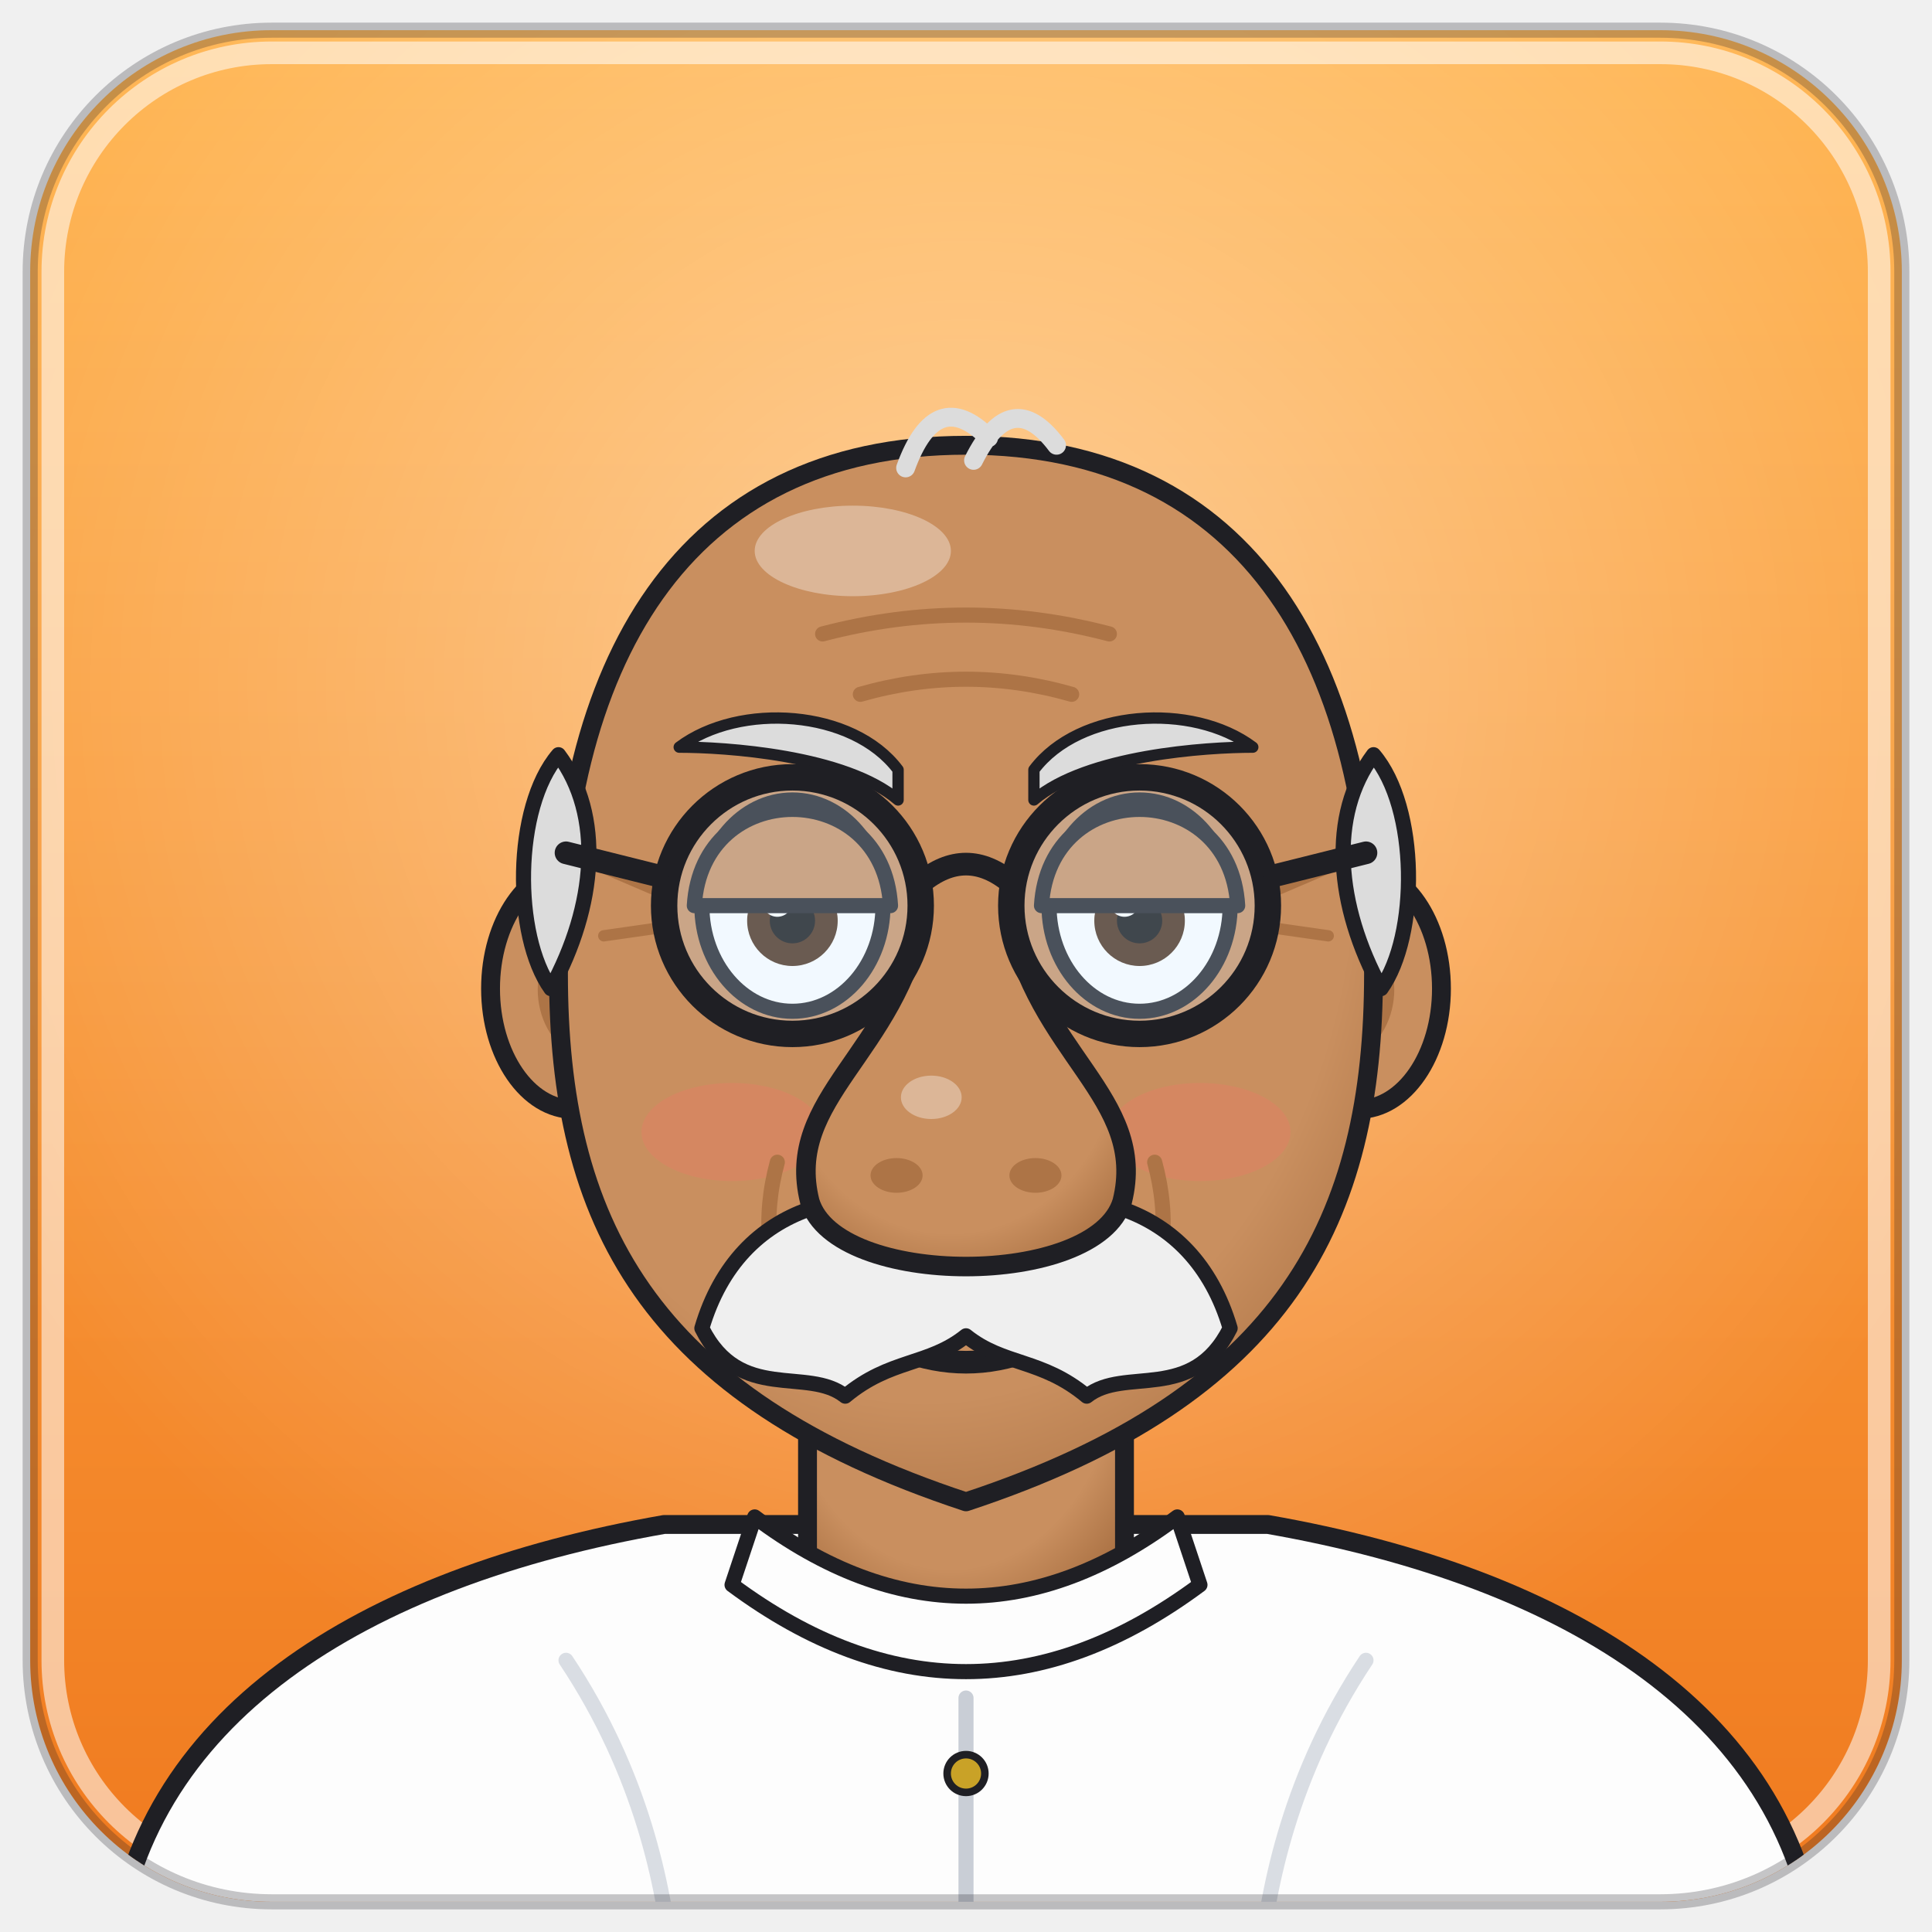
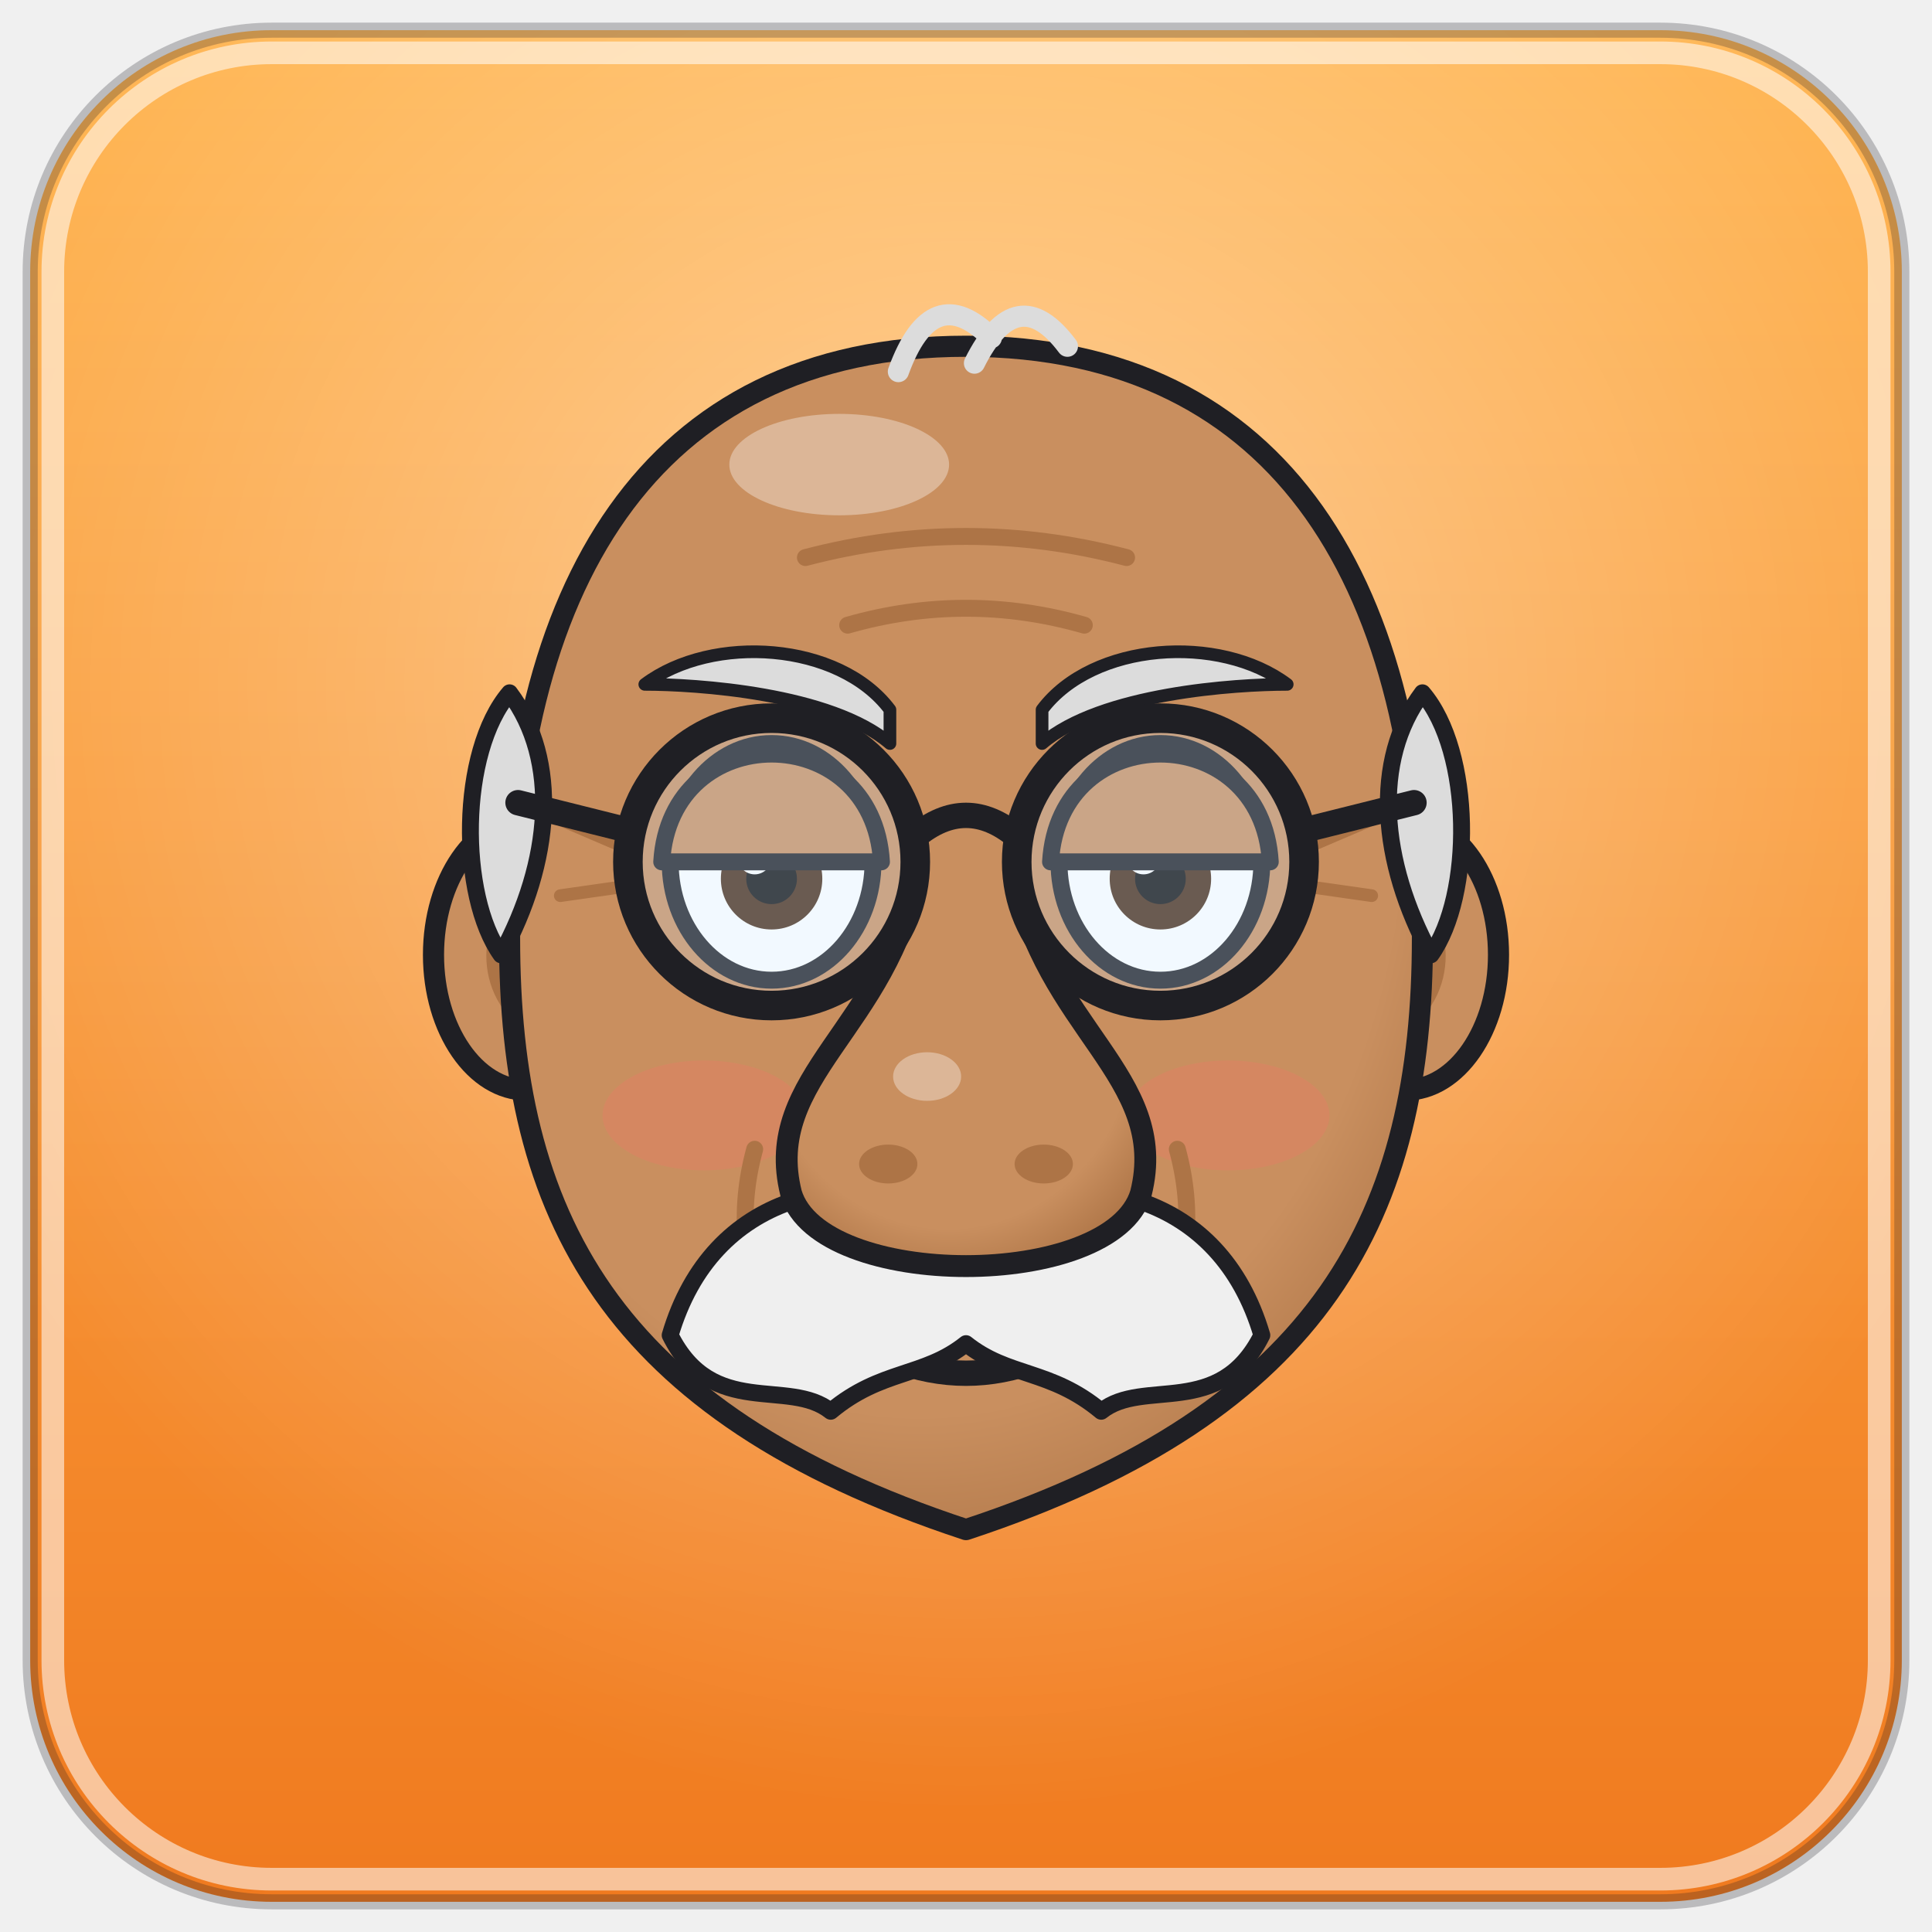
<svg xmlns="http://www.w3.org/2000/svg" viewBox="0 0 512 512" width="512" height="512">
  <defs>
    <clipPath id="carda21">
      <rect x="8" y="8" width="496" height="496" rx="64" />
    </clipPath>
  </defs>
  <g clip-path="url(#carda21)">
    <defs>
      <linearGradient id="bga21" x1="0" y1="0" x2="0" y2="1">
        <stop offset="0" stop-color="#ffb44f" />
        <stop offset="1" stop-color="#f07a1f" />
      </linearGradient>
      <radialGradient id="glowa21" cx="0.5" cy="0.35" r="0.6">
        <stop offset="0" stop-color="#fff" stop-opacity="0.45" />
        <stop offset="1" stop-color="#fff" stop-opacity="0" />
      </radialGradient>
      <radialGradient id="skina21" cx="0.45" cy="0.38" r="0.7">
        <stop offset="0" stop-color="#c98f5f" />
        <stop offset="0.75" stop-color="#c98f5f" />
        <stop offset="1" stop-color="#ad7446" />
      </radialGradient>
      <pattern id="shma21" width="26" height="26" patternUnits="userSpaceOnUse" patternTransform="rotate(45 256 256)">
        <rect width="26" height="26" fill="#fbfbfb" />
        <rect x="2" y="2" width="9" height="9" fill="#d42b2b" />
        <rect x="15" y="15" width="9" height="9" fill="#d42b2b" />
        <rect x="15" y="4" width="5" height="5" fill="#d42b2b" opacity="0.55" />
        <rect x="4" y="15" width="5" height="5" fill="#d42b2b" opacity="0.55" />
      </pattern>
      <pattern id="knita21" width="14" height="14" patternUnits="userSpaceOnUse">
        <rect width="14" height="14" fill="#ffffff" />
        <circle cx="7" cy="7" r="2.6" fill="#d9dde3" />
      </pattern>
      <pattern id="kummaa21" width="30" height="30" patternUnits="userSpaceOnUse">
        <rect width="30" height="30" fill="#f7f3e8" />
        <path d="M15 3 L27 15 L15 27 L3 15 Z" fill="none" stroke="#1d7a5f" stroke-width="3" />
        <circle cx="15" cy="15" r="3.5" fill="#d6372f" />
      </pattern>
      <linearGradient id="lensa21" x1="0" y1="0" x2="0" y2="1">
        <stop offset="0" stop-color="#2b2b33" />
        <stop offset="1" stop-color="#5d6170" />
      </linearGradient>
      <linearGradient id="rainbowa21" x1="0" y1="0" x2="1" y2="1">
        <stop offset="0" stop-color="#29d39a" />
        <stop offset="0.5" stop-color="#3b8cff" />
        <stop offset="1" stop-color="#b84dff" />
      </linearGradient>
    </defs>
    <rect x="8" y="8" width="496" height="496" rx="64" fill="url(#bga21)" />
    <rect x="8" y="8" width="496" height="496" rx="64" fill="url(#glowa21)" />
    <rect x="14" y="14" width="484" height="484" rx="58" fill="none" stroke="#ffffff" stroke-opacity="0.55" stroke-width="6" />
-     <path d="M30,520 C36,455 96,418 176,404 L336,404 C416,418 476,455 482,520 Z" fill="#fdfdfd" stroke="#1f1f24" stroke-width="5" stroke-linejoin="round" stroke-linecap="round" />
-     <path d="M150,440 C170,470 176,500 178,520" fill="none" stroke="#d9dde3" stroke-width="4" stroke-linecap="round" stroke-linejoin="round" />
-     <path d="M362,440 C342,470 336,500 334,520" fill="none" stroke="#d9dde3" stroke-width="4" stroke-linecap="round" stroke-linejoin="round" />
-     <path d="M214,320 L214,412 Q256,440 298,412 L298,320 Z" fill="url(#skina21)" stroke="#1f1f24" stroke-width="5" stroke-linejoin="round" stroke-linecap="round" />
-     <path d="M214,350 Q256,395 298,350 L298,330 L214,330 Z" fill="#ad7446" opacity="0.8" />
-     <path d="M200,402 Q256,444 312,402 L318,420 Q256,466 194,420 Z" fill="#fdfdfd" stroke="#1f1f24" stroke-width="4" stroke-linejoin="round" stroke-linecap="round" />
-     <path d="M256,450 L256,520" fill="none" stroke="#c9ced6" stroke-width="4" stroke-linecap="round" stroke-linejoin="round" />
-     <circle cx="256" cy="470" r="5" fill="#c9a227" stroke="#1f1f24" stroke-width="2" />
-     <ellipse cx="152" cy="262" rx="22" ry="32" fill="#c98f5f" stroke="#1f1f24" stroke-width="5" />
-     <path d="M154,248 C142,252 142,272 154,278" fill="none" stroke="#ad7446" stroke-width="5" stroke-linecap="round" stroke-linejoin="round" />
-     <ellipse cx="360" cy="262" rx="22" ry="32" fill="#c98f5f" stroke="#1f1f24" stroke-width="5" />
-     <path d="M358,248 C370,252 370,272 358,278" fill="none" stroke="#ad7446" stroke-width="5" stroke-linecap="round" stroke-linejoin="round" />
-     <path d="M256,118 C331.6,118 364,176 364,258 C364,323 340.96,370 256,398 C171.04,370 148,323 148,258 C148,176 180.4,118 256,118 Z" fill="url(#skina21)" stroke="#1f1f24" stroke-width="5" stroke-linejoin="round" stroke-linecap="round" />
-     <ellipse cx="194" cy="300" rx="24" ry="13" fill="#ff6b6b" opacity="0.22" />
-     <ellipse cx="318" cy="300" rx="24" ry="13" fill="#ff6b6b" opacity="0.22" />
-     <path d="M218,168 Q256,158 294,168" fill="none" stroke="#ad7446" stroke-width="4" stroke-linecap="round" stroke-linejoin="round" />
-     <path d="M228,184 Q256,176 284,184" fill="none" stroke="#ad7446" stroke-width="4" stroke-linecap="round" stroke-linejoin="round" />
-     <path d="M174,236 L160,230" fill="none" stroke="#ad7446" stroke-width="3" stroke-linecap="round" stroke-linejoin="round" />
-     <path d="M174,246 L160,248" fill="none" stroke="#ad7446" stroke-width="3" stroke-linecap="round" stroke-linejoin="round" />
-     <path d="M338,236 L352,230" fill="none" stroke="#ad7446" stroke-width="3" stroke-linecap="round" stroke-linejoin="round" />
-     <path d="M338,246 L352,248" fill="none" stroke="#ad7446" stroke-width="3" stroke-linecap="round" stroke-linejoin="round" />
-     <path d="M206,308 Q200,330 210,350" fill="none" stroke="#ad7446" stroke-width="4" stroke-linecap="round" stroke-linejoin="round" />
-     <path d="M306,308 Q312,330 302,350" fill="none" stroke="#ad7446" stroke-width="4" stroke-linecap="round" stroke-linejoin="round" />
-     <path d="M222,348 Q256,374 290,348" fill="none" stroke="#1f1f24" stroke-width="6" stroke-linecap="round" stroke-linejoin="round" />
-     <path d="M216,344 L224,352" fill="none" stroke="#1f1f24" stroke-width="4" stroke-linecap="round" stroke-linejoin="round" />
-     <path d="M296,344 L288,352" fill="none" stroke="#1f1f24" stroke-width="4" stroke-linecap="round" stroke-linejoin="round" />
-     <path d="M256,322 C228,312 196,318 186,352 C196,372 214,362 224,370 C236,360 246,362 256,354 C266,362 276,360 288,370 C298,362 316,372 326,352 C316,318 284,312 256,322 Z" fill="#efefef" stroke="#1f1f24" stroke-width="4" stroke-linejoin="round" stroke-linecap="round" />
-     <g transform="translate(256 300) scale(1.15) translate(-256 -300)">
-       <path d="M246,250 C240,282 214,292 220,316 C226,336 286,336 292,316 C298,292 272,282 266,250" fill="url(#skina21)" stroke="#1f1f24" stroke-width="4.5" stroke-linejoin="round" stroke-linecap="round" />
-       <ellipse cx="240" cy="310" rx="6" ry="4" fill="#ad7446" />
-       <ellipse cx="272" cy="310" rx="6" ry="4" fill="#ad7446" />
-       <ellipse cx="248" cy="292" rx="7" ry="5" fill="#fff" opacity="0.35" />
+     <g transform="translate(256 262) scale(1.12) translate(-256 -270)">
+       <ellipse cx="152" cy="262" rx="22" ry="32" fill="#c98f5f" stroke="#1f1f24" stroke-width="5" />
+       <path d="M154,248 C142,252 142,272 154,278" fill="none" stroke="#ad7446" stroke-width="5" stroke-linecap="round" stroke-linejoin="round" />
+       <ellipse cx="360" cy="262" rx="22" ry="32" fill="#c98f5f" stroke="#1f1f24" stroke-width="5" />
+       <path d="M358,248 C370,252 370,272 358,278" fill="none" stroke="#ad7446" stroke-width="5" stroke-linecap="round" stroke-linejoin="round" />
+       <path d="M256,118 C331.6,118 364,176 364,258 C364,323 340.96,370 256,398 C171.04,370 148,323 148,258 C148,176 180.4,118 256,118 Z" fill="url(#skina21)" stroke="#1f1f24" stroke-width="5" stroke-linejoin="round" stroke-linecap="round" />
+       <ellipse cx="194" cy="300" rx="24" ry="13" fill="#ff6b6b" opacity="0.22" />
+       <ellipse cx="318" cy="300" rx="24" ry="13" fill="#ff6b6b" opacity="0.22" />
+       <path d="M218,168 Q256,158 294,168" fill="none" stroke="#ad7446" stroke-width="4" stroke-linecap="round" stroke-linejoin="round" />
+       <path d="M228,184 Q256,176 284,184" fill="none" stroke="#ad7446" stroke-width="4" stroke-linecap="round" stroke-linejoin="round" />
+       <path d="M174,236 L160,230" fill="none" stroke="#ad7446" stroke-width="3" stroke-linecap="round" stroke-linejoin="round" />
+       <path d="M174,246 L160,248" fill="none" stroke="#ad7446" stroke-width="3" stroke-linecap="round" stroke-linejoin="round" />
+       <path d="M338,236 L352,230" fill="none" stroke="#ad7446" stroke-width="3" stroke-linecap="round" stroke-linejoin="round" />
+       <path d="M338,246 L352,248" fill="none" stroke="#ad7446" stroke-width="3" stroke-linecap="round" stroke-linejoin="round" />
+       <path d="M206,308 Q200,330 210,350" fill="none" stroke="#ad7446" stroke-width="4" stroke-linecap="round" stroke-linejoin="round" />
+       <path d="M306,308 Q312,330 302,350" fill="none" stroke="#ad7446" stroke-width="4" stroke-linecap="round" stroke-linejoin="round" />
+       <path d="M222,348 Q256,374 290,348" fill="none" stroke="#1f1f24" stroke-width="6" stroke-linecap="round" stroke-linejoin="round" />
+       <path d="M216,344 L224,352" fill="none" stroke="#1f1f24" stroke-width="4" stroke-linecap="round" stroke-linejoin="round" />
+       <path d="M296,344 L288,352" fill="none" stroke="#1f1f24" stroke-width="4" stroke-linecap="round" stroke-linejoin="round" />
+       <path d="M256,322 C228,312 196,318 186,352 C196,372 214,362 224,370 C236,360 246,362 256,354 C266,362 276,360 288,370 C298,362 316,372 326,352 C316,318 284,312 256,322 Z" fill="#efefef" stroke="#1f1f24" stroke-width="4" stroke-linejoin="round" stroke-linecap="round" />
+       <g transform="translate(256 300) scale(1.15) translate(-256 -300)">
+         <path d="M246,250 C240,282 214,292 220,316 C226,336 286,336 292,316 C298,292 272,282 266,250" fill="url(#skina21)" stroke="#1f1f24" stroke-width="4.5" stroke-linejoin="round" stroke-linecap="round" />
+         <ellipse cx="240" cy="310" rx="6" ry="4" fill="#ad7446" />
+         <ellipse cx="272" cy="310" rx="6" ry="4" fill="#ad7446" />
+         <ellipse cx="248" cy="292" rx="7" ry="5" fill="#fff" opacity="0.35" />
+       </g>
+       <ellipse cx="210" cy="240" rx="24" ry="28" fill="#ffffff" stroke="#1f1f24" stroke-width="4" />
+       <circle cx="210" cy="244" r="12" fill="#4a2c17" />
+       <circle cx="210" cy="244" r="6.0" fill="#111" />
+       <circle cx="206" cy="239" r="3.96" fill="#fff" />
+       <path d="M184,240 C186,206 234,206 236,240 Z" fill="#c98f5f" stroke="#1f1f24" stroke-width="4" stroke-linejoin="round" stroke-linecap="round" />
+       <ellipse cx="302" cy="240" rx="24" ry="28" fill="#ffffff" stroke="#1f1f24" stroke-width="4" />
+       <circle cx="302" cy="244" r="12" fill="#4a2c17" />
+       <circle cx="302" cy="244" r="6.0" fill="#111" />
+       <circle cx="298" cy="239" r="3.96" fill="#fff" />
+       <path d="M276,240 C278,206 326,206 328,240 Z" fill="#c98f5f" stroke="#1f1f24" stroke-width="4" stroke-linejoin="round" stroke-linecap="round" />
+       <path d="M238,204 C226,188 196,186 180,198 C192,198 224,200 238,212 Z" fill="#dcdcdc" stroke="#1f1f24" stroke-width="3" stroke-linejoin="round" stroke-linecap="round" />
+       <path d="M274,204 C286,188 316,186 332,198 C320,198 288,200 274,212 Z" fill="#dcdcdc" stroke="#1f1f24" stroke-width="3" stroke-linejoin="round" stroke-linecap="round" />
+       <path d="M148,200 C136,214 136,248 146,262 C158,240 160,216 148,200 Z" fill="#dcdcdc" stroke="#1f1f24" stroke-width="4" stroke-linejoin="round" stroke-linecap="round" />
+       <path d="M364,200 C376,214 376,248 366,262 C354,240 352,216 364,200 Z" fill="#dcdcdc" stroke="#1f1f24" stroke-width="4" stroke-linejoin="round" stroke-linecap="round" />
+       <ellipse cx="226" cy="146" rx="26" ry="12" fill="#fff" opacity="0.35" />
+       <path d="M240,124 q8,-22 22,-8 M258,122 q10,-20 22,-4" fill="none" stroke="#dcdcdc" stroke-width="5" stroke-linecap="round" stroke-linejoin="round" />
+       <circle cx="210" cy="240" r="34" fill="#cfe8ff" fill-opacity="0.25" stroke="#1f1f24" stroke-width="7" />
+       <circle cx="302" cy="240" r="34" fill="#cfe8ff" fill-opacity="0.25" stroke="#1f1f24" stroke-width="7" />
+       <path d="M244,234 Q256,224 268,234" fill="none" stroke="#1f1f24" stroke-width="6" stroke-linecap="round" stroke-linejoin="round" />
+       <path d="M174,232 L150,226" fill="none" stroke="#1f1f24" stroke-width="6" stroke-linecap="round" stroke-linejoin="round" />
+       <path d="M338,232 L362,226" fill="none" stroke="#1f1f24" stroke-width="6" stroke-linecap="round" stroke-linejoin="round" />
    </g>
-     <ellipse cx="210" cy="240" rx="24" ry="28" fill="#ffffff" stroke="#1f1f24" stroke-width="4" />
-     <circle cx="210" cy="244" r="12" fill="#4a2c17" />
-     <circle cx="210" cy="244" r="6.0" fill="#111" />
-     <circle cx="206" cy="239" r="3.96" fill="#fff" />
-     <path d="M184,240 C186,206 234,206 236,240 Z" fill="#c98f5f" stroke="#1f1f24" stroke-width="4" stroke-linejoin="round" stroke-linecap="round" />
-     <ellipse cx="302" cy="240" rx="24" ry="28" fill="#ffffff" stroke="#1f1f24" stroke-width="4" />
-     <circle cx="302" cy="244" r="12" fill="#4a2c17" />
-     <circle cx="302" cy="244" r="6.0" fill="#111" />
-     <circle cx="298" cy="239" r="3.96" fill="#fff" />
-     <path d="M276,240 C278,206 326,206 328,240 Z" fill="#c98f5f" stroke="#1f1f24" stroke-width="4" stroke-linejoin="round" stroke-linecap="round" />
-     <path d="M238,204 C226,188 196,186 180,198 C192,198 224,200 238,212 Z" fill="#dcdcdc" stroke="#1f1f24" stroke-width="3" stroke-linejoin="round" stroke-linecap="round" />
-     <path d="M274,204 C286,188 316,186 332,198 C320,198 288,200 274,212 Z" fill="#dcdcdc" stroke="#1f1f24" stroke-width="3" stroke-linejoin="round" stroke-linecap="round" />
-     <path d="M148,200 C136,214 136,248 146,262 C158,240 160,216 148,200 Z" fill="#dcdcdc" stroke="#1f1f24" stroke-width="4" stroke-linejoin="round" stroke-linecap="round" />
-     <path d="M364,200 C376,214 376,248 366,262 C354,240 352,216 364,200 Z" fill="#dcdcdc" stroke="#1f1f24" stroke-width="4" stroke-linejoin="round" stroke-linecap="round" />
-     <ellipse cx="226" cy="146" rx="26" ry="12" fill="#fff" opacity="0.35" />
-     <path d="M240,124 q8,-22 22,-8 M258,122 q10,-20 22,-4" fill="none" stroke="#dcdcdc" stroke-width="5" stroke-linecap="round" stroke-linejoin="round" />
-     <circle cx="210" cy="240" r="34" fill="#cfe8ff" fill-opacity="0.25" stroke="#1f1f24" stroke-width="7" />
-     <circle cx="302" cy="240" r="34" fill="#cfe8ff" fill-opacity="0.25" stroke="#1f1f24" stroke-width="7" />
-     <path d="M244,234 Q256,224 268,234" fill="none" stroke="#1f1f24" stroke-width="6" stroke-linecap="round" stroke-linejoin="round" />
-     <path d="M174,232 L150,226" fill="none" stroke="#1f1f24" stroke-width="6" stroke-linecap="round" stroke-linejoin="round" />
-     <path d="M338,232 L362,226" fill="none" stroke="#1f1f24" stroke-width="6" stroke-linecap="round" stroke-linejoin="round" />
  </g>
  <rect x="8" y="8" width="496" height="496" rx="64" fill="none" stroke="#1f1f24" stroke-opacity="0.25" stroke-width="4" />
</svg>
